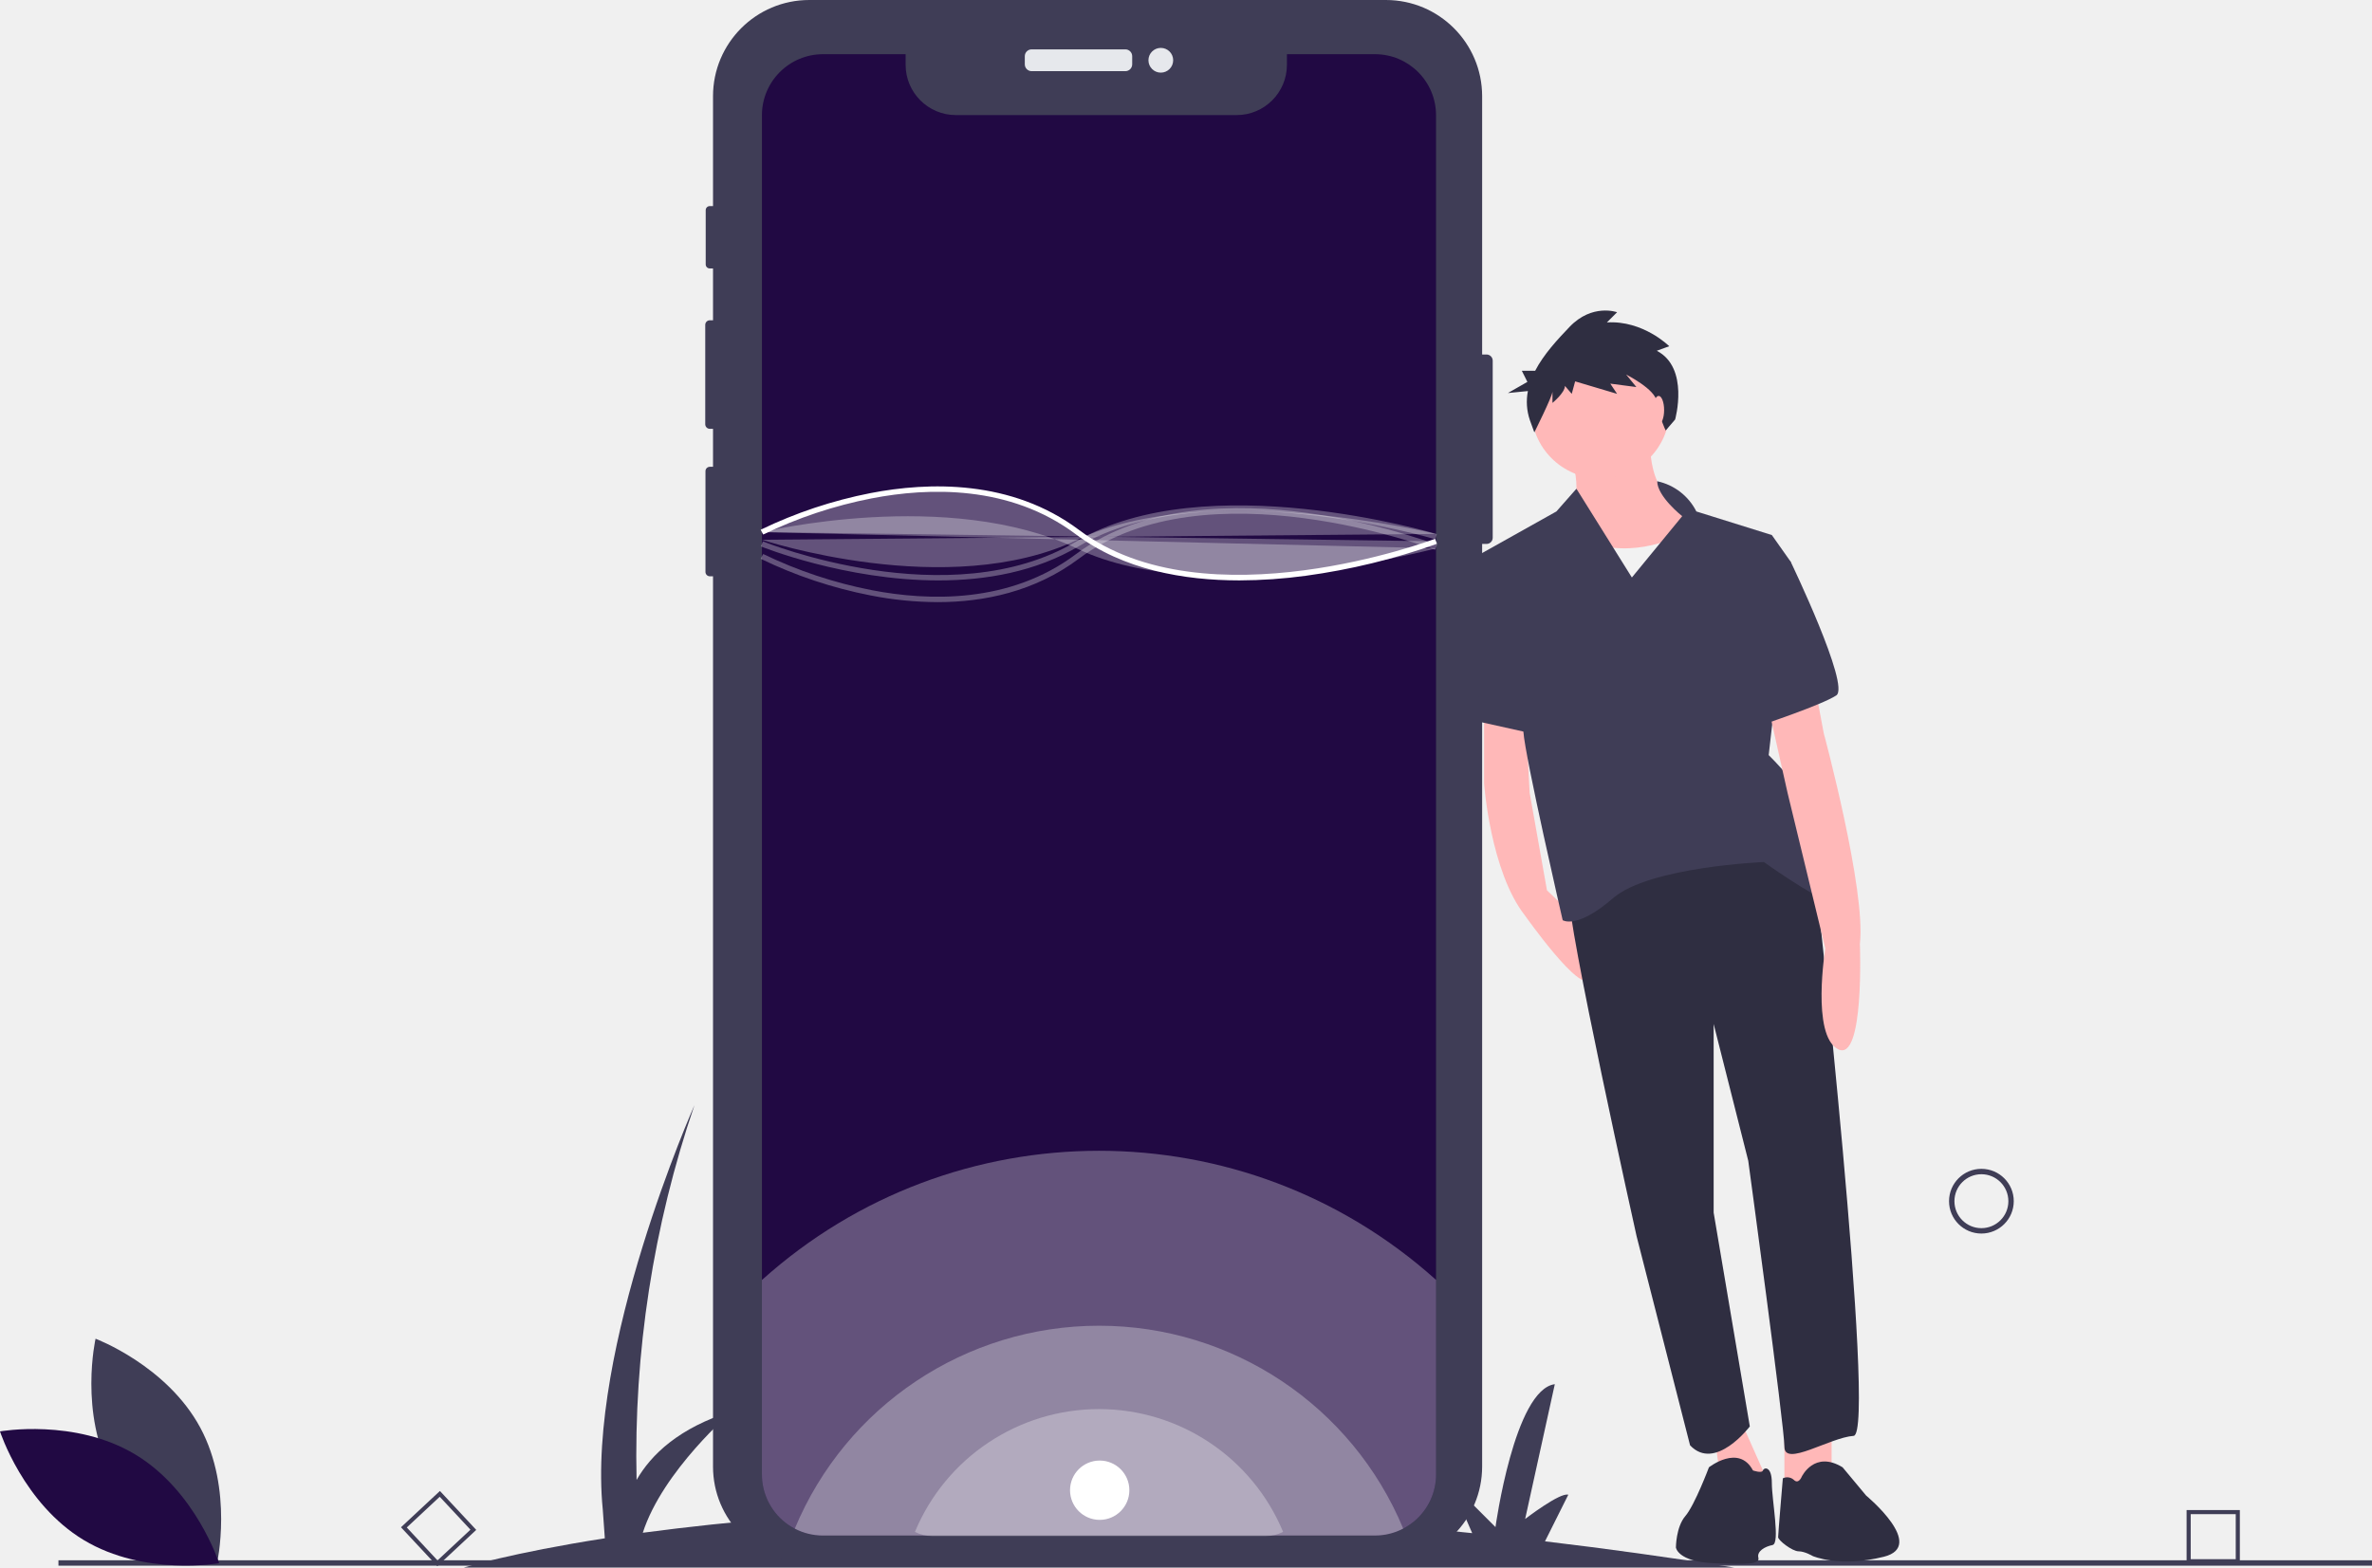
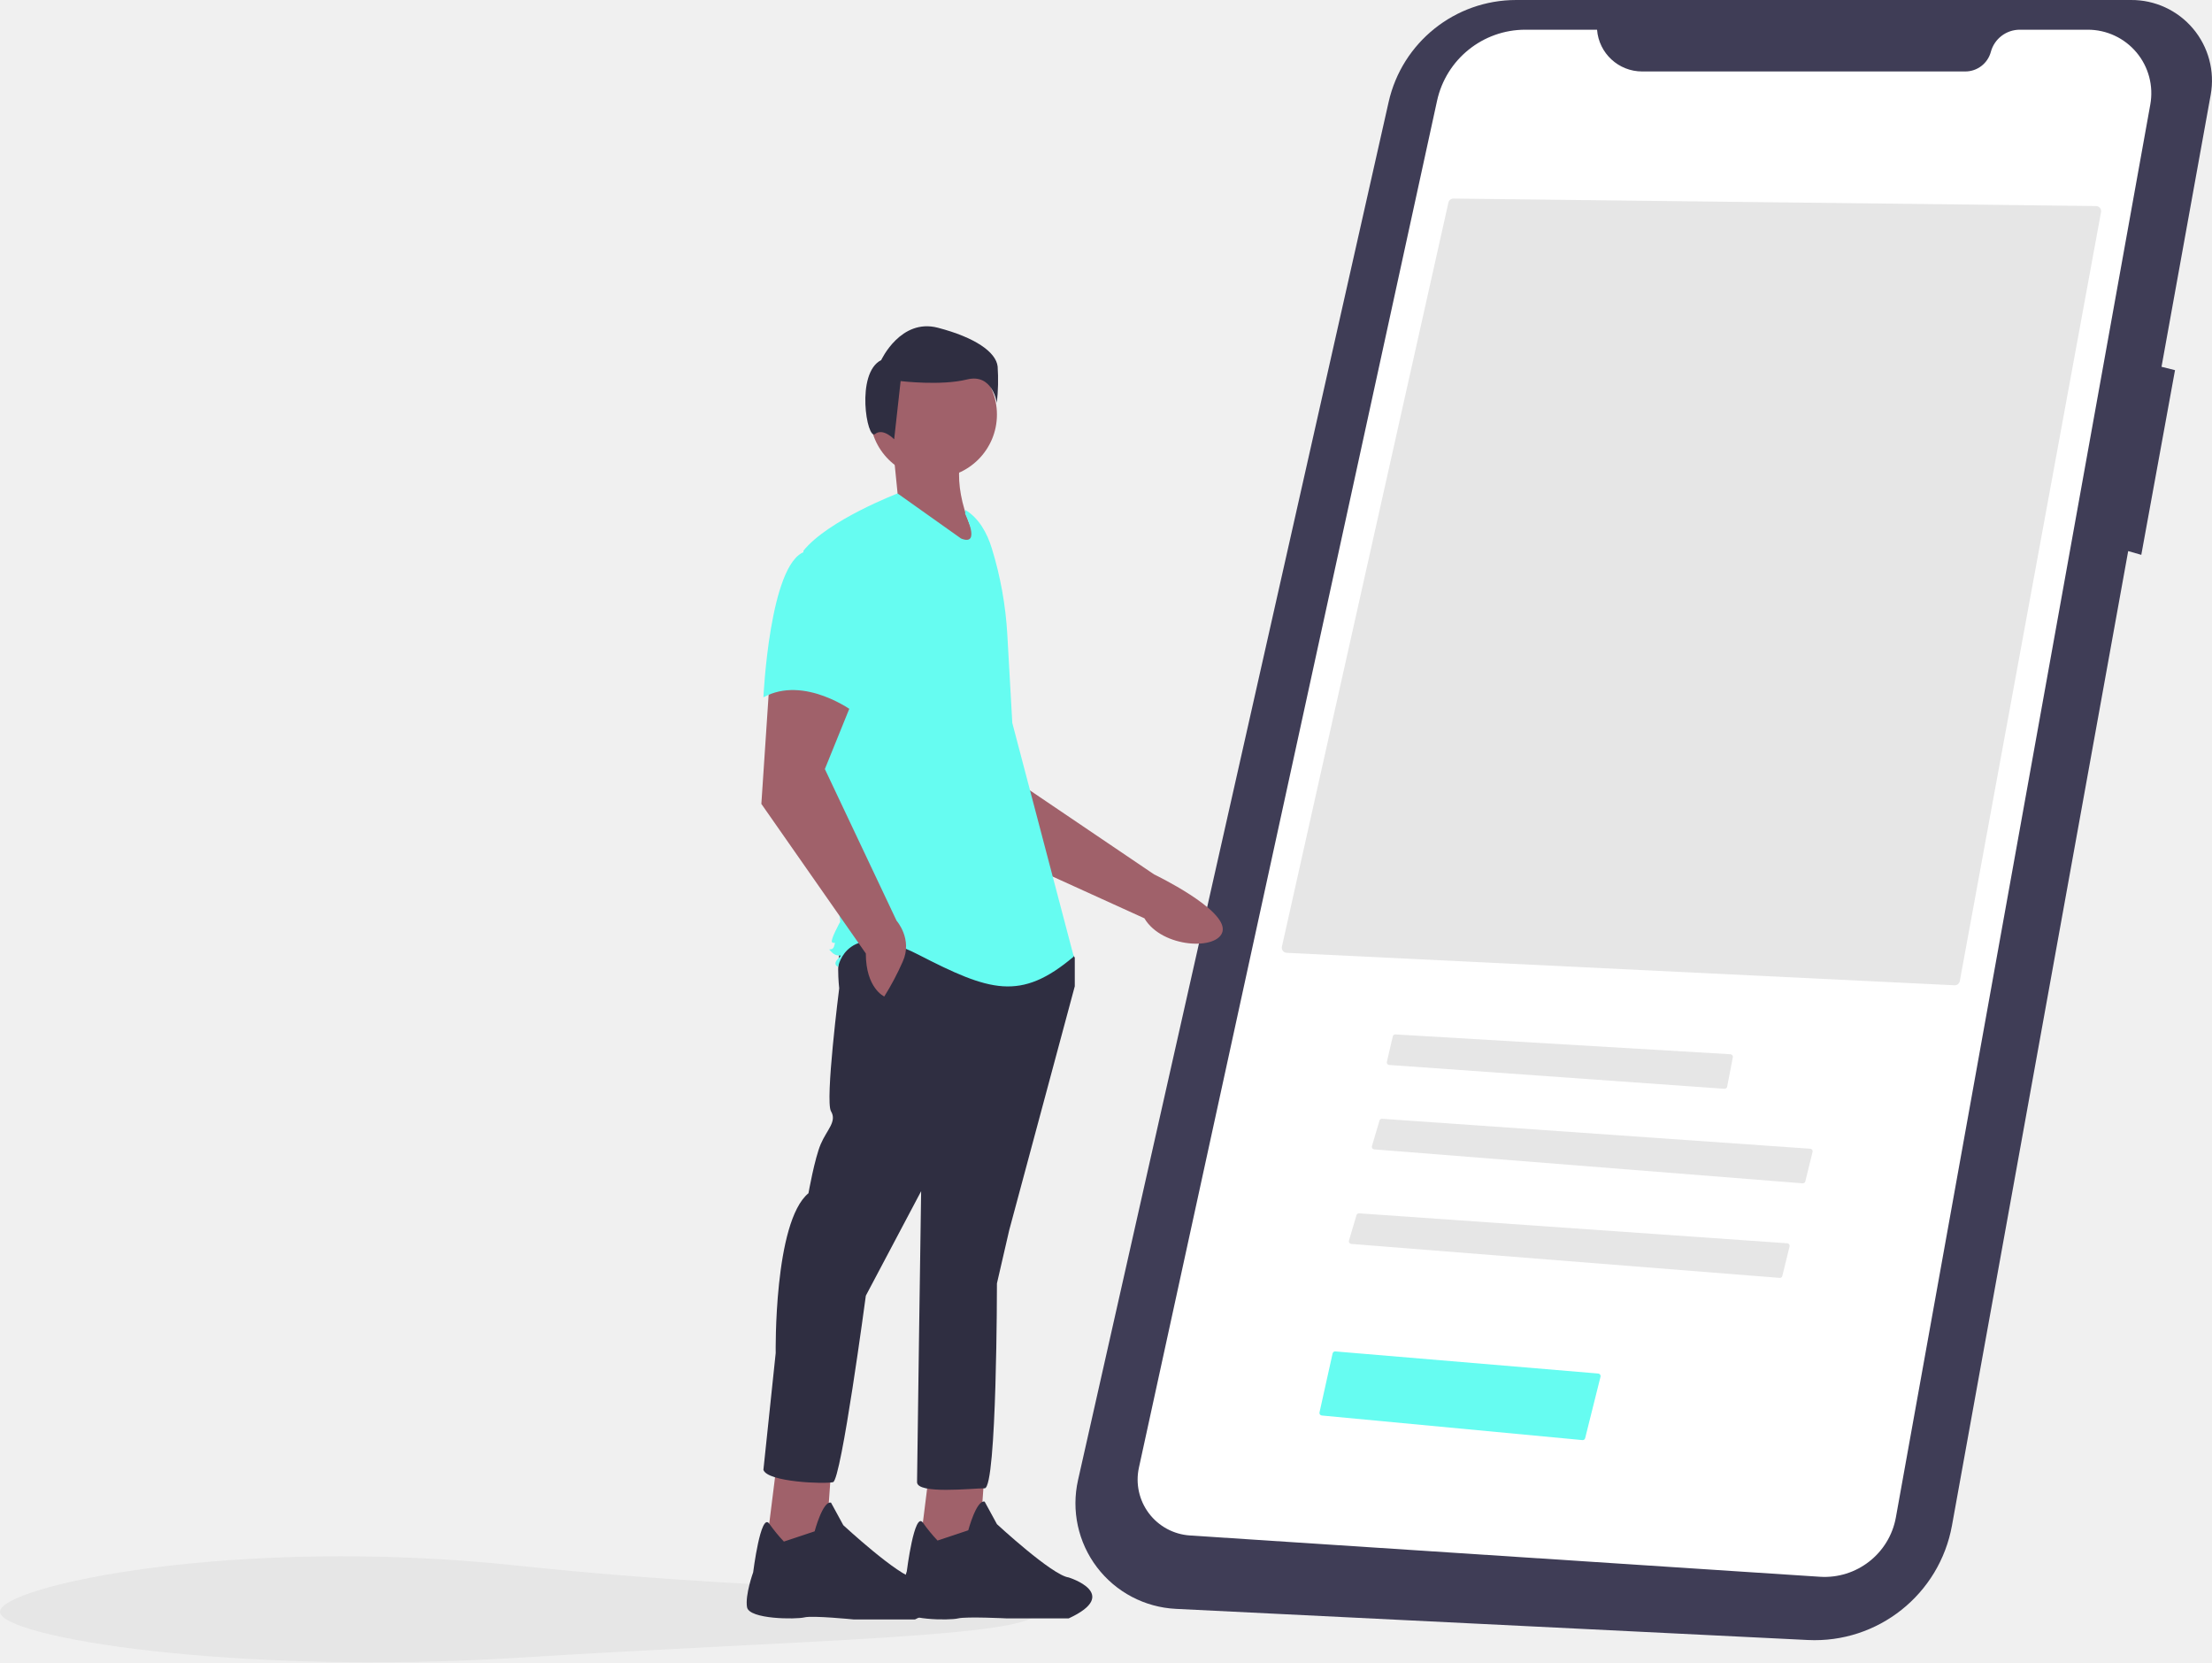
- <svg xmlns="http://www.w3.org/2000/svg" id="f7bb3db6-0aca-42e3-bcc4-5e9b3a55e19d" data-name="Layer 1" width="879.5" height="581.351" viewBox="0 0 879.5 581.351">
-   <path d="M803.25,740.675q-36.476-5.71-70.143-9.714L741.75,713.675c-3-1-16,9-16,9l11-50c-15,2-22,53-22,53l-17-17,8.368,19.247c-68.681-7.217-127.947-9.469-177.766-8.952L535.75,704.175c-3-1-16,9-16,9l11-50c-15,2-22,53-22,53l-17-17,8.863,20.386A997.852,997.852,0,0,0,398.591,727.777c7.382-22.996,33.159-45.102,33.159-45.102-19.821,6.166-30.132,16.212-35.469,25.525A401.561,401.561,0,0,1,417.75,569.175s-40,90-34,150l.761,10.658C349.712,735.262,332.25,740.675,332.25,740.675Z" transform="translate(-160.25 -159.3247)" fill="#3f3d56" />
-   <path d="M894.922,616.811a12,12,0,1,1,12-12A12.014,12.014,0,0,1,894.922,616.811Zm0-22a10,10,0,1,0,10,10A10.011,10.011,0,0,0,894.922,594.811Z" transform="translate(-160.25 -159.3247)" fill="#3f3d56" />
-   <path d="M990.75,739.101H971.009V719.36H990.75Zm-18.223-1.519h16.704v-16.704H972.527Z" transform="translate(-160.25 -159.3247)" fill="#3f3d56" />
-   <path d="M322.394,740.181l-13.465-14.436L323.365,712.28l13.465,14.436ZM311.075,725.819l11.394,12.215,12.215-11.394L323.29,714.426Z" transform="translate(-160.25 -159.3247)" fill="#3f3d56" />
-   <rect x="21.672" y="578.662" width="857.828" height="2" fill="#3f3d56" />
-   <path d="M713.725,293.085v65.68a2.296,2.296,0,0,1-2.29,2.29h-1.63v342.15a35.702,35.702,0,0,1-35.7,35.7H460.315a35.693,35.693,0,0,1-35.69-35.7v-330.15h-1.18a1.618,1.618,0,0,1-1.62-1.61v-37.38a1.62,1.62,0,0,1,1.62-1.62h1.18v-14.08H423.435a1.696,1.696,0,0,1-1.69-1.7v-36.87a1.694,1.694,0,0,1,1.69-1.69H424.625v-19.22H423.415a1.498,1.498,0,0,1-1.5-1.5v-20.12a1.507,1.507,0,0,1,1.5-1.51H424.625v-40.74a35.691,35.691,0,0,1,35.69-35.69H674.105a35.7,35.7,0,0,1,35.7,35.69v95.78H711.435A2.296,2.296,0,0,1,713.725,293.085Z" transform="translate(-160.25 -159.3247)" fill="#3f3d56" />
-   <rect x="379.979" y="18.307" width="39.823" height="8.086" rx="2.542" fill="#e6e8ec" />
-   <circle cx="430.41" cy="22.35" r="4.587" fill="#e6e8ec" />
-   <path d="M692.71,202.075v504.09a22.58,22.58,0,0,1-7.96,17.23,22.642,22.642,0,0,1-14.69,5.41H465.41a22.587,22.587,0,0,1-10.46-2.55,21.155,21.155,0,0,1-2.2-1.3,22.668,22.668,0,0,1-9.99-18.79v-504.09a22.649,22.649,0,0,1,22.65-22.65h30.63v3.93a18.65,18.65,0,0,0,18.65,18.65H618.77a18.65,18.65,0,0,0,18.65-18.65v-3.93h32.64A22.643,22.643,0,0,1,692.71,202.075Z" transform="translate(-160.25 -159.3247)" fill="#210943" />
-   <path d="M692.71,634.005v72.16a22.58,22.58,0,0,1-7.96,17.23,22.642,22.642,0,0,1-14.69,5.41H465.41a22.587,22.587,0,0,1-10.46-2.55,21.155,21.155,0,0,1-2.2-1.3,22.668,22.668,0,0,1-9.99-18.79v-72.13a186.971,186.971,0,0,1,249.95-.03Z" transform="translate(-160.25 -159.3247)" fill="#fff" opacity="0.3" />
-   <path d="M680.54,726.235a22.41,22.41,0,0,1-10.48,2.57H465.41a22.587,22.587,0,0,1-10.46-2.55,122.161,122.161,0,0,1,225.59-.02Z" transform="translate(-160.25 -159.3247)" fill="#fff" opacity="0.3" />
-   <path d="M636,727.445A13.561,13.561,0,0,1,629.658,729H505.82a13.668,13.668,0,0,1-6.33-1.543A73.923,73.923,0,0,1,636,727.445Z" transform="translate(-160.25 -159.3247)" fill="#fff" opacity="0.3" />
-   <path d="M619.796,374.575c-20.529,0-43.058-3.909-60.646-17.1-24.487-18.365-54.657-17.385-75.653-13.328a164.863,164.863,0,0,0-40.274,13.415l-.925-1.773a166.957,166.957,0,0,1,40.768-13.595c21.409-4.144,52.197-5.134,77.285,13.682,47,35.25,131.158,3.59,132.001,3.268l.717,1.867a242.355,242.355,0,0,1-48.706,11.857A186.202,186.202,0,0,1,619.796,374.575Z" transform="translate(-160.25 -159.3247)" fill="#fff" />
-   <path d="M442.75,356.675s69-16.712,117,6.17,133-.17,133-.17" transform="translate(-160.25 -159.3247)" fill="#fff" opacity="0.3" />
-   <path d="M507.891,382.636a131.456,131.456,0,0,1-24.826-2.479A166.957,166.957,0,0,1,442.297,366.562l.925-1.773a164.862,164.862,0,0,0,40.274,13.415c20.996,4.057,51.166,5.037,75.653-13.328,25.066-18.8,60.177-18.747,85.212-15.392a242.355,242.355,0,0,1,48.706,11.857l-.717,1.867c-.845-.324-85.001-31.983-132.001,3.268C543.898,378.814,524.993,382.636,507.891,382.636Z" transform="translate(-160.25 -159.3247)" fill="#fff" opacity="0.3" />
-   <path d="M508.231,374.584c-34.634,0-65.391-12.425-65.852-12.615l.762-1.85c.685.282,69.088,27.899,116.1.064,47.825-28.32,132.906-3.041,133.759-2.782l-.58,1.914c-.845-.256-85.093-25.281-132.161,2.589C544.197,371.415,525.719,374.584,508.231,374.584Z" transform="translate(-160.25 -159.3247)" fill="#fff" opacity="0.3" />
-   <path d="M442.76,359.505s68.99,22.882,116.99,0,132.96-2.162,132.96-2.162" transform="translate(-160.25 -159.3247)" fill="#fff" opacity="0.3" />
-   <path d="M710.519,420.725v29.153s2.332,32.651,15.159,48.977c0,0,20.99,29.736,23.905,23.322l-3.59-21.115-12.152-11.536-6.414-36.149-1.749-32.651Z" transform="translate(-160.25 -159.3247)" fill="#ffb8b8" />
-   <polygon points="679.124 524.941 679.124 546.514 661.633 552.928 661.633 527.856 679.124 524.941" fill="#ffb8b8" />
-   <polygon points="643.558 522.609 655.219 548.846 638.894 555.843 635.395 530.189 643.558 522.609" fill="#ffb8b8" />
-   <path d="M832.961,480.779s23.322,210.483,14.576,211.066-25.654,11.661-25.654,4.081S808.472,589.811,808.472,589.811L795.645,539.085V609.052l13.41,79.296s-12.827,16.909-22.156,6.997l-19.824-77.546S740.838,500.02,742.004,490.691C742.004,490.691,802.059,439.382,832.961,480.779Z" transform="translate(-160.25 -159.3247)" fill="#2f2e41" />
-   <path d="M828.296,707.005s4.664-9.912,15.159-3.498l8.746,10.495S874.75,732.675,858.75,736.675c-16.491,4.123-26.372-.263-26.372-.263s-2.915-1.749-5.247-1.749-7.58-4.081-7.58-5.248,1.749-21.827,1.749-21.827a3.677,3.677,0,0,1,4.081.583C827.13,709.92,828.296,707.005,828.296,707.005Z" transform="translate(-160.25 -159.3247)" fill="#2f2e41" />
-   <path d="M793.896,703.507s11.078-8.746,16.326,1.166c0,0,3.304,1.166,3.693,0s3.304-1.749,3.304,4.664,3.166,22.41.251,22.993-5.831,2.332-5.247,4.664-3.166,2.661-16.576,2.078-13.993-5.831-13.993-5.831,0-7.58,3.498-11.661S793.896,703.507,793.896,703.507Z" transform="translate(-160.25 -159.3247)" fill="#2f2e41" />
-   <path d="M772.323,321.605s-2.915,21.573,15.742,29.153-41.397,32.651-47.228,18.075,1.166-19.241,1.166-19.241,5.831-5.831.583-21.573Z" transform="translate(-160.25 -159.3247)" fill="#ffb8b8" />
-   <circle cx="593.415" cy="151.785" r="25.654" fill="#ffb8b8" />
-   <path d="M783.401,357.755s-17.492,9.329-34.4,2.332-16.326,23.322-16.326,23.322l8.746,22.739,60.638-5.831-4.081-34.983Z" transform="translate(-160.25 -159.3247)" fill="#f2f2f2" />
-   <path d="M774.711,337.804a21.166,21.166,0,0,1,14.521,11.205l27.987,8.746,6.997,9.912-8.163,71.716s15.159,14.576,15.159,22.739,18.658,36.149,9.329,32.651-26.238-15.743-26.238-15.743-42.563,1.749-55.973,13.41-18.658,8.163-18.658,8.163-13.993-60.638-14.576-69.967-16.909-65.302-16.909-65.302l29.153-16.326,7.425-8.425,20.561,32.913L783.984,350.758S774.766,343.508,774.711,337.804Z" transform="translate(-160.25 -159.3247)" fill="#3f3d56" />
-   <path d="M832.961,412.562l3.498,18.658s15.743,58.306,13.41,78.129c0,0,1.749,44.312-8.163,39.065s-4.664-37.316-4.664-37.316L823.049,453.376l-7.58-33.817Z" transform="translate(-160.25 -159.3247)" fill="#ffb8b8" />
-   <path d="M818.384,364.168l5.831,3.498s22.156,46.061,16.909,49.56S813.137,428.304,813.137,428.304Z" transform="translate(-160.25 -159.3247)" fill="#3f3d56" />
-   <polygon points="561.93 206.01 548.228 205.718 545.022 211.257 549.103 267.814 570.093 272.478 561.93 206.01" fill="#3f3d56" />
-   <path d="M774.556,289.413l4.624-1.681s-9.668-9.669-23.12-8.828l3.783-3.783s-9.248-3.363-17.656,5.465c-4.42,4.641-9.533,10.095-12.721,16.24h-4.952l2.067,4.134-7.234,4.134,7.425-.743a20.859,20.859,0,0,0,.702,10.706l1.681,4.624s6.726-13.452,6.726-15.133v4.204s4.624-3.783,4.624-6.306l2.522,2.943,1.261-4.624,15.554,4.624-2.522-3.783,9.669,1.261-3.783-4.624s10.93,5.465,11.35,10.089,3.306,10.652,3.306,10.652l3.498-4.081S786.747,295.719,774.556,289.413Z" transform="translate(-160.25 -159.3247)" fill="#2f2e41" />
-   <ellipse cx="614.988" cy="152.077" rx="2.041" ry="5.247" fill="#ffb8b8" />
-   <path d="M201.884,706.341c12.428,23.049,38.806,32.944,38.806,32.944s6.227-27.475-6.201-50.524-38.806-32.944-38.806-32.944S189.456,683.292,201.884,706.341Z" transform="translate(-160.25 -159.3247)" fill="#3f3d56" />
-   <path d="M210.427,698.758c22.438,13.5,31.08,40.314,31.08,40.314s-27.738,4.927-50.177-8.573S160.25,690.185,160.25,690.185,187.988,685.258,210.427,698.758Z" transform="translate(-160.25 -159.3247)" fill="#210943" />
-   <path d="M442.76,356.675s68.99-36,116.99,0,132.96,3.402,132.96,3.402" transform="translate(-160.25 -159.3247)" fill="#fff" opacity="0.3" />
-   <circle cx="407.75" cy="552.675" r="11" fill="#fff" />
+ <svg xmlns="http://www.w3.org/2000/svg" id="abc6f0fe-ac59-4901-a46a-93a5eed63bf8" data-name="Layer 1" width="865.802" height="650.463" viewBox="0 0 865.802 650.463">
+   <path d="M573.099,755.439c0,9.941-91,11-203,18-111.895,6.993-203-8.059-203-18s91.524-29.944,203-18C482.099,749.439,573.099,745.498,573.099,755.439Z" transform="translate(-167.0991 -124.7686)" fill="#e6e6e6" />
+   <path d="M1001.142,124.77H760.527A51.15,51.15,0,0,0,710.629,164.67L589.051,703.938a41.34,41.34,0,0,0,38.294,50.382L874.699,766.507a54.615,54.615,0,0,0,56.43-44.827l68.967-381.268,5.131,1.466L1018.423,269.613l-5.281-1.32,19.251-106.426a31.493,31.493,0,0,0-31.25-37.097Z" transform="translate(-167.0991 -124.7686)" fill="#3f3d56" />
+   <path d="M792.203,136.395h-28.087a35.349,35.349,0,0,0-34.536,27.813L612.882,699.076a21.903,21.903,0,0,0,19.967,26.525l246.554,16.159a28.367,28.367,0,0,0,29.773-23.277l99.58-552.838a24.846,24.846,0,0,0-24.452-29.25h-26.645a11.726,11.726,0,0,0-11.323,8.677h0a10.352,10.352,0,0,1-9.996,7.661H809.847a17.695,17.695,0,0,1-17.643-16.338Z" transform="translate(-167.0991 -124.7686)" fill="#fff" />
+   <path d="M528.288,411.513l21.739,43.037L615.028,484.101c6.942,11.731,28.999,12.629,30.604,5.043,1.8-8.511-26.786-22.209-26.786-22.209l-54.368-36.774-4.757-31.657Z" transform="translate(-167.0991 -124.7686)" fill="#a0616a" />
+   <polygon points="363.753 575.559 359.744 607.632 382.997 609.236 385.402 575.559 363.753 575.559" fill="#a0616a" />
+   <path d="M534.06,727.59a62.966,62.966,0,0,1-5.738-7.017c-3.332-4.612-6.289,19.044-6.289,19.044s-3.207,9.622-2.405,14.433,19.244,4.811,22.451,4.009,19.244,0,19.244,0h24.055c20.847-9.622,0-16.036,0-16.036-6.415-.802-28.064-20.847-28.064-20.847l-4.811-8.82c-3.207-.802-6.415,11.226-6.415,11.226Z" transform="translate(-167.0991 -124.7686)" fill="#2f2e41" />
+   <polygon points="303.617 575.96 299.607 608.033 322.86 609.637 325.266 575.96 303.617 575.96" fill="#a0616a" />
+   <path d="M473.923,727.991a62.963,62.963,0,0,1-5.738-7.017c-3.332-4.611-6.289,19.044-6.289,19.044s-3.207,8.82-2.405,13.631,19.244,4.811,22.451,4.009,19.244.802,19.244.802h24.055c20.847-9.622,0-16.036,0-16.036-6.415-.802-28.064-20.847-28.064-20.847l-4.811-8.82c-3.207-.802-6.415,11.226-6.415,11.226Z" transform="translate(-167.0991 -124.7686)" fill="#2f2e41" />
+   <path d="M497.176,493.859c-3.207,4.009-1.604,17.64-1.604,17.64s-5.613,44.1-3.207,48.109-1.604,7.216-4.009,12.829-4.811,19.244-4.811,19.244c-13.631,11.225-12.829,62.542-12.829,62.542L465.905,699.927c1.604,4.811,24.055,5.613,27.262,4.811s12.829-72.966,12.829-72.966l21.649-40.893S526.042,699.927,526.042,704.738s21.649,2.405,26.46,2.405,4.811-80.182,4.811-80.182l4.811-20.847,25.658-95.417V499.472l-4.009-5.613S500.383,489.85,497.176,493.859Z" transform="translate(-167.0991 -124.7686)" fill="#2f2e41" />
+   <circle cx="365.357" cy="162.22" r="24.856" fill="#a0616a" />
+   <path d="M544.884,298.615c-5.038,11.219-2.055,26.89,8.018,44.1l-40.893-19.244,6.415-5.613-1.604-16.036Z" transform="translate(-167.0991 -124.7686)" fill="#a0616a" />
+   <path d="M544.884,324.274c5.355,3.184,8.558,9.033,10.397,14.985a142.009,142.009,0,0,1,6.102,33.929l1.942,34.475L587.381,499.071c-20.847,17.64-32.875,13.631-60.938-.802s-31.271,4.811-31.271,4.811-2.405-.802,0-3.207,0,0-2.405-2.405,0,0,.802-2.405,0-.802-.802-1.604,3.207-8.018,3.207-8.018L489.559,425.303l-8.018-84.993c9.622-12.027,36.884-22.451,36.884-22.451L543.281,335.499c8.018,3.207,1.604-9.622,1.604-9.622Z" transform="translate(-167.0991 -124.7686)" fill="#66fcf1" />
+   <path d="M468.31,391.226l-3.207,48.109,40.893,58.533c0,13.631,7.216,16.838,7.216,16.838a105.992,105.992,0,0,0,7.216-13.631c4.009-8.82-2.405-16.036-2.405-16.036l-28.064-59.335L501.987,396.037Z" transform="translate(-167.0991 -124.7686)" fill="#a0616a" />
+   <path d="M481.942,340.711c-13.631,4.811-16.036,56.929-16.036,56.929,16.036-8.82,35.28,5.613,35.28,5.613s4.009-13.631,8.82-31.271a30.644,30.644,0,0,0-6.415-28.866S495.573,335.9,481.942,340.711Z" transform="translate(-167.0991 -124.7686)" fill="#66fcf1" />
+   <path d="M509.604,294.606c3.164-2.531,7.481,2.07,7.481,2.07l2.531-22.783s15.822,1.899,25.948-.633,11.708,9.177,11.708,9.177a81.264,81.264,0,0,0,.316-14.24c-.633-5.696-8.86-11.392-23.416-15.189s-22.15,12.657-22.15,12.657C501.897,270.729,506.44,297.138,509.604,294.606Z" transform="translate(-167.0991 -124.7686)" fill="#2f2e41" />
+   <path d="M932.123,510.313a2.026,2.026,0,0,0,2.064-1.638l55.285-300.916a2,2,0,0,0-1.943-2.361l-251.526-2.93H735.98a2.01,2.01,0,0,0-1.952,1.562L668.854,495.179a1.999,1.999,0,0,0,1.854,2.434Z" transform="translate(-167.0991 -124.7686)" fill="#e6e6e6" />
+   <path d="M713.23,529.535a.998.998,0,0,0-.973.773l-2.323,9.956a1,1,0,0,0,.903,1.225l131.23,9.327a1.009,1.009,0,0,0,1.053-.807l2.234-11.519a.999.999,0,0,0-.922-1.188L713.29,529.537C713.27,529.536,713.25,529.535,713.23,529.535Z" transform="translate(-167.0991 -124.7686)" fill="#e6e6e6" />
+   <path d="M872.666,587.808a1.004,1.004,0,0,0,1.051-.758l2.844-11.543a1.001,1.001,0,0,0-.902-1.237l-167.586-11.721a.989.989,0,0,0-1.029.713l-2.955,9.975a.999.999,0,0,0,.878,1.28Z" transform="translate(-167.0991 -124.7686)" fill="#e6e6e6" />
+   <path d="M863.666,624.808a1,1,0,0,0,1.051-.758l2.844-11.543a1.001,1.001,0,0,0-.902-1.237l-167.586-11.721a.989.989,0,0,0-1.029.713l-2.955,9.975a.999.999,0,0,0,.878,1.28Z" transform="translate(-167.0991 -124.7686)" fill="#e6e6e6" />
+   <path d="M786.481,688.283a.989.989,0,0,0,1.064-.754l6.013-24.051a1.001,1.001,0,0,0-.886-1.24l-102.916-8.656a1.018,1.018,0,0,0-1.06.779l-5.129,23.083a1.001,1.001,0,0,0,.883,1.213Z" transform="translate(-167.0991 -124.7686)" fill="#66fcf1" />
</svg>
